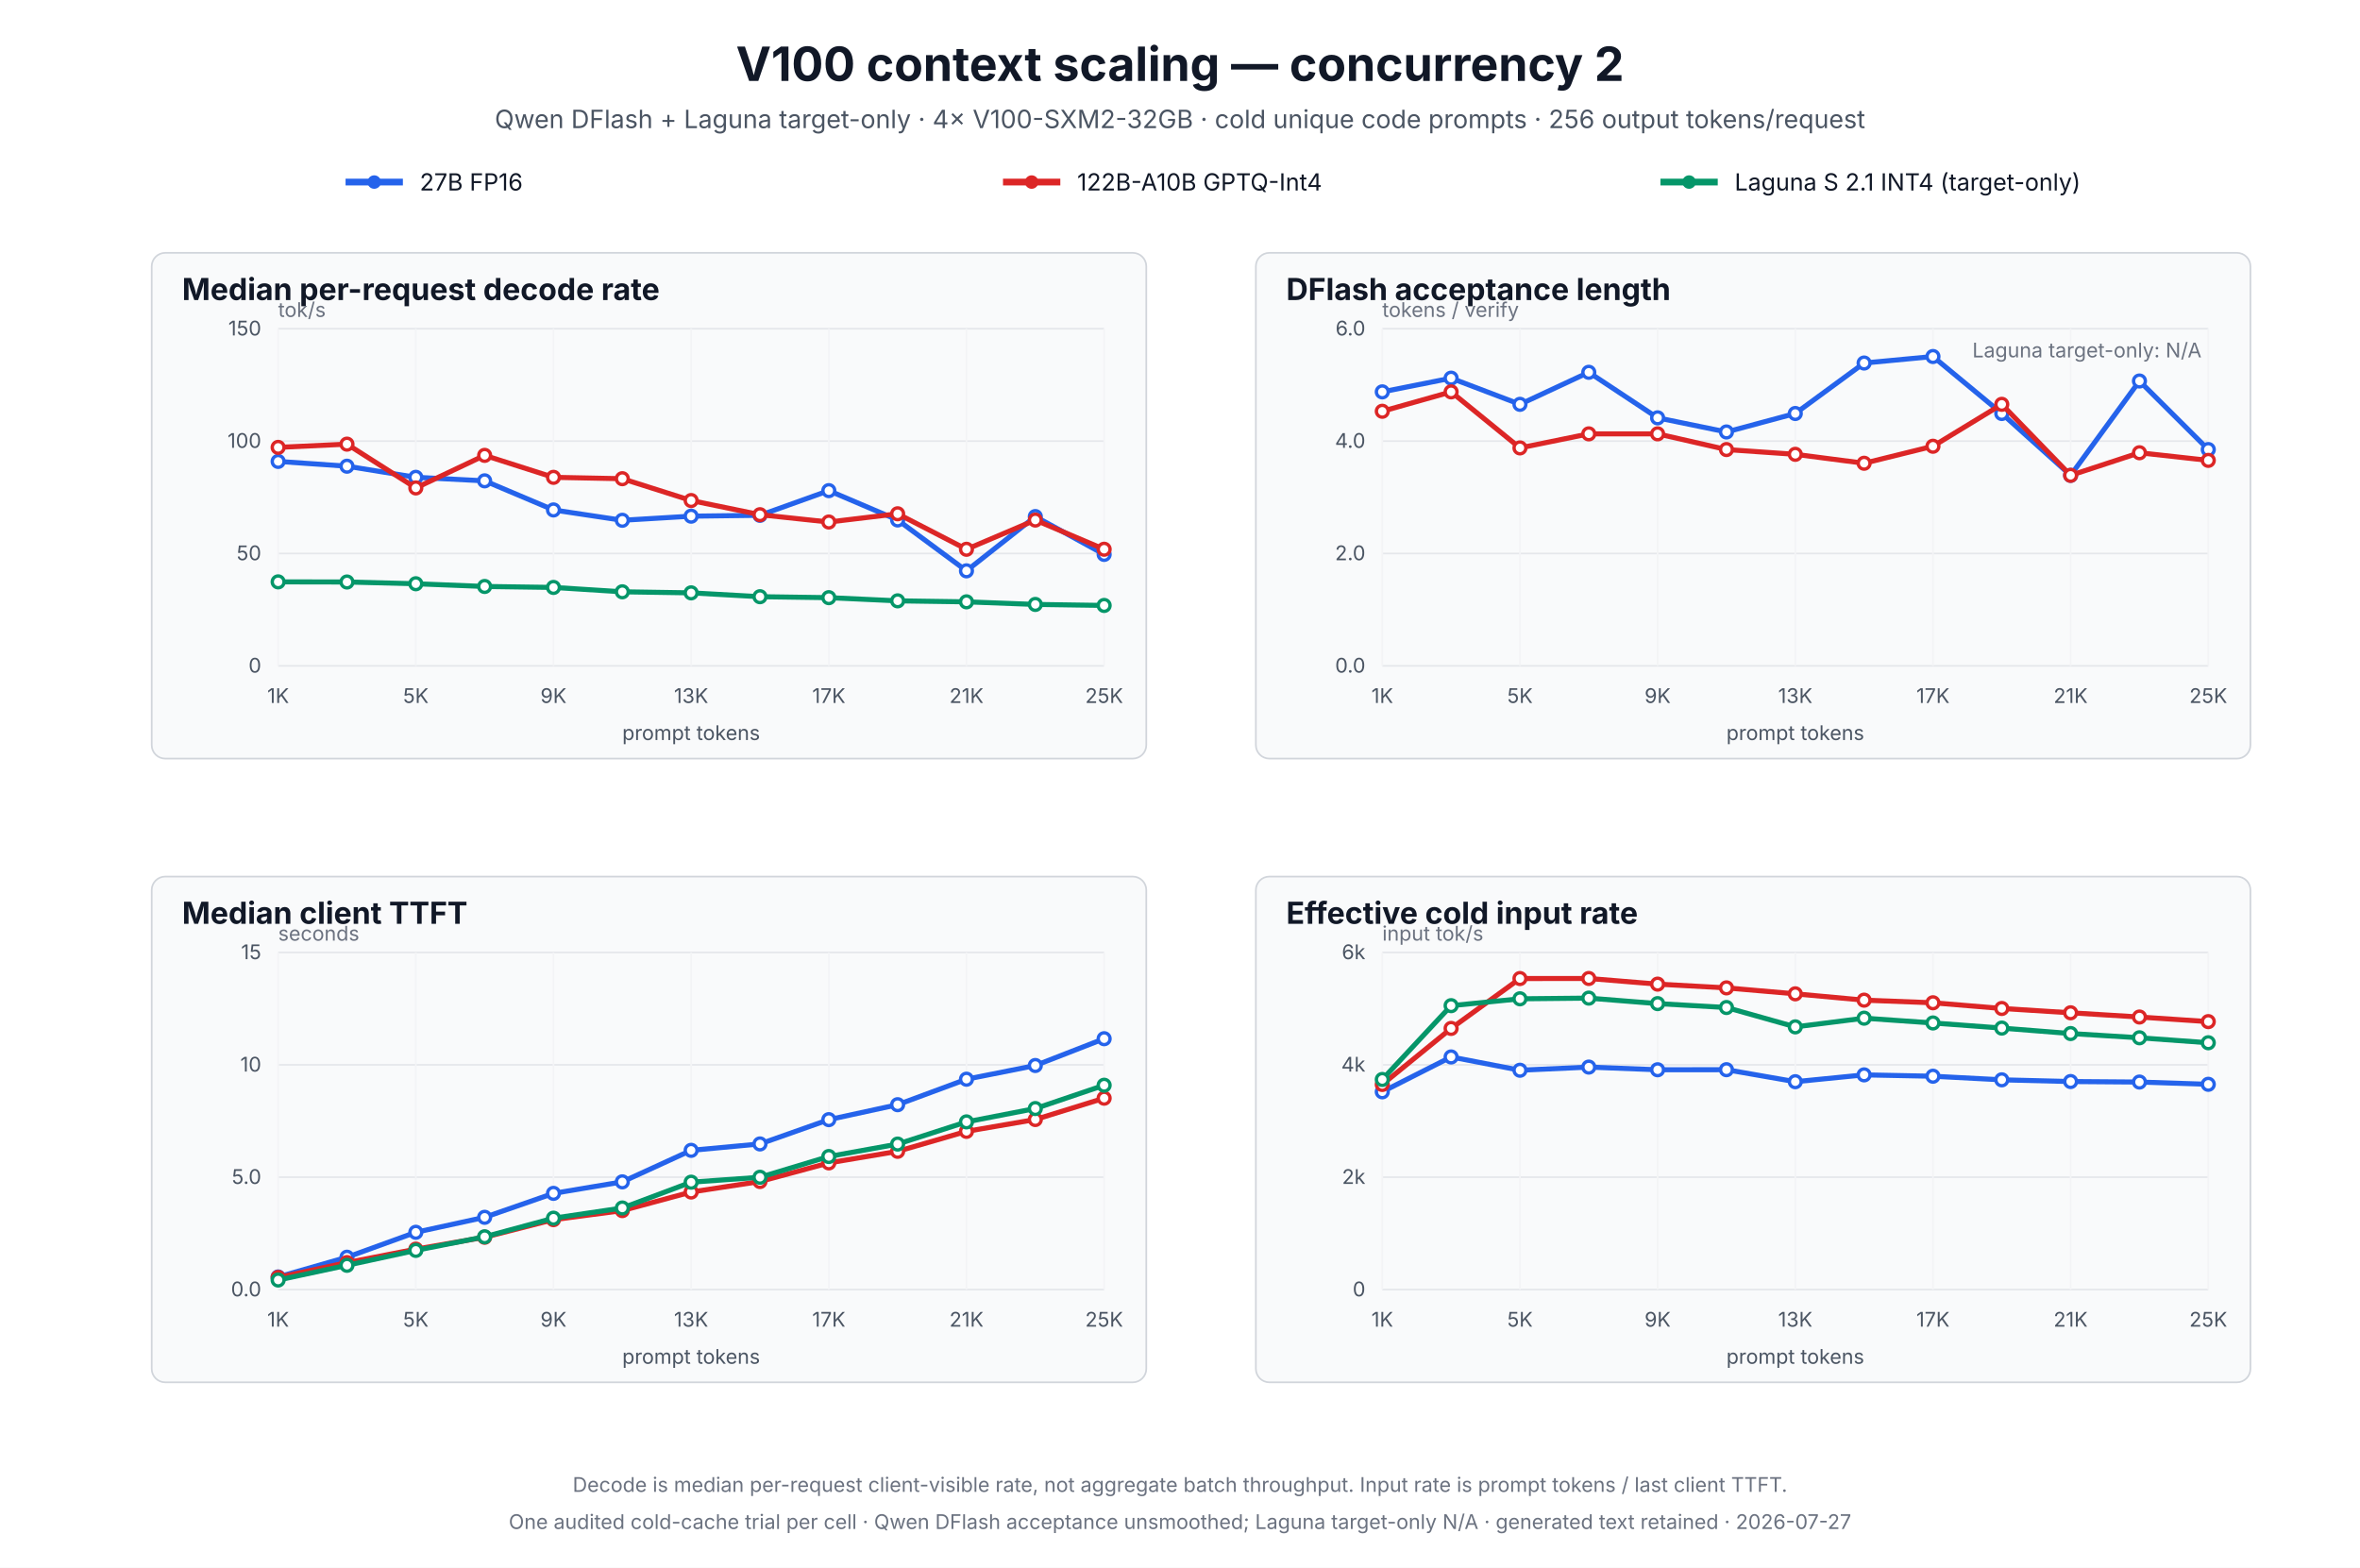
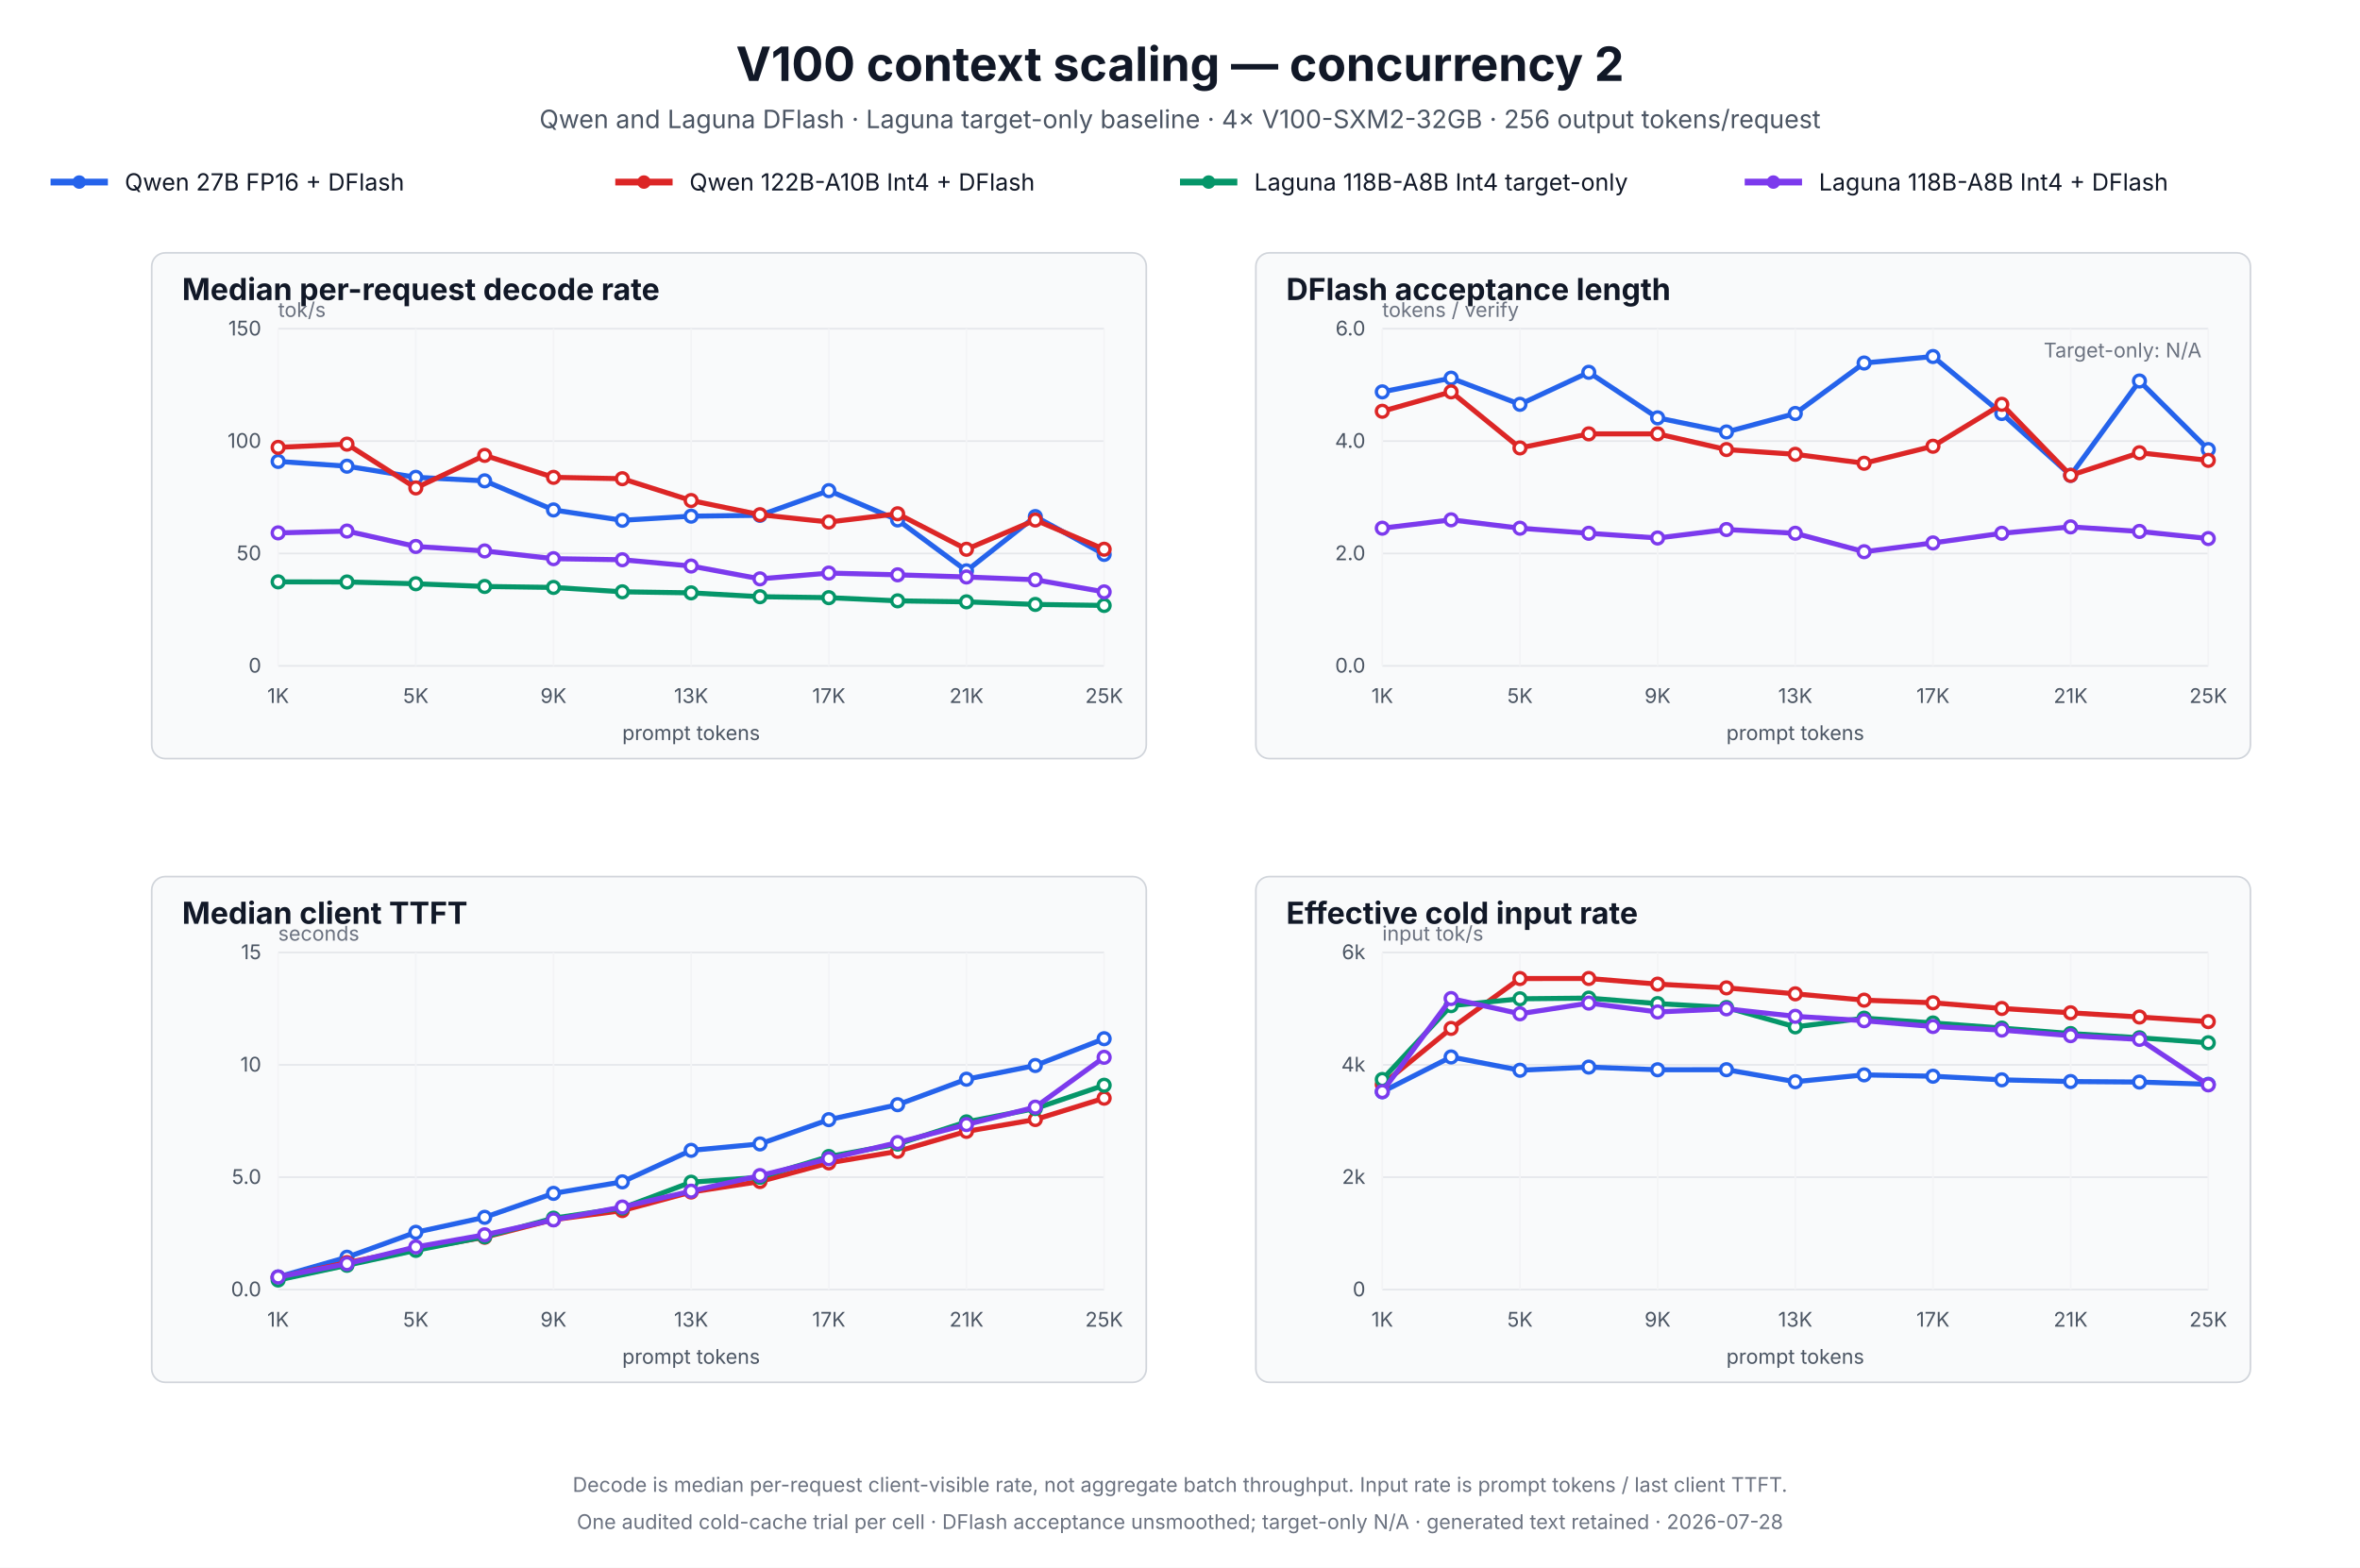
<svg xmlns="http://www.w3.org/2000/svg" width="1400" height="930" viewBox="0 0 1400 930" role="img">
  <rect width="100%" height="100%" fill="#ffffff" />
  <style>text{font-family:Inter,ui-sans-serif,system-ui,-apple-system,BlinkMacSystemFont,"Segoe UI",sans-serif;fill:#111827}.title{font-size:28px;font-weight:700}.subtitle{font-size:15px;fill:#4b5563}.panel-title{font-size:18px;font-weight:650}.axis{font-size:12px;fill:#4b5563}.unit{font-size:12px;fill:#6b7280}.footer{font-size:12px;fill:#6b7280}</style>
  <text class="title" x="700.0" y="48" text-anchor="middle">V100 context scaling — concurrency 2</text>
-   <text class="subtitle" x="700.0" y="76" text-anchor="middle">Qwen DFlash + Laguna target-only · 4× V100-SXM2-32GB · cold unique code prompts · 256 output tokens/request</text>
-   <line x1="205" y1="108" x2="239" y2="108" stroke="#2563eb" stroke-width="4" />
-   <circle cx="222" cy="108" r="4" fill="#2563eb" />
-   <text x="249" y="113" font-size="14">27B FP16</text>
-   <line x1="595" y1="108" x2="629" y2="108" stroke="#dc2626" stroke-width="4" />
-   <circle cx="612" cy="108" r="4" fill="#dc2626" />
-   <text x="639" y="113" font-size="14">122B-A10B GPTQ-Int4</text>
-   <line x1="985" y1="108" x2="1019" y2="108" stroke="#059669" stroke-width="4" />
-   <circle cx="1002" cy="108" r="4" fill="#059669" />
-   <text x="1029" y="113" font-size="14">Laguna S 2.1 INT4 (target-only)</text>
+   <text class="subtitle" x="700.0" y="76" text-anchor="middle">Qwen and Laguna DFlash · Laguna target-only baseline · 4× V100-SXM2-32GB · 256 output tokens/request</text>
+   <line x1="30" y1="108" x2="64" y2="108" stroke="#2563eb" stroke-width="4" />
+   <circle cx="47" cy="108" r="4" fill="#2563eb" />
+   <text x="74" y="113" font-size="14">Qwen 27B FP16 + DFlash</text>
+   <line x1="365" y1="108" x2="399" y2="108" stroke="#dc2626" stroke-width="4" />
+   <circle cx="382" cy="108" r="4" fill="#dc2626" />
+   <text x="409" y="113" font-size="14">Qwen 122B-A10B Int4 + DFlash</text>
+   <line x1="700" y1="108" x2="734" y2="108" stroke="#059669" stroke-width="4" />
+   <circle cx="717" cy="108" r="4" fill="#059669" />
+   <text x="744" y="113" font-size="14">Laguna 118B-A8B Int4 target-only</text>
+   <line x1="1035" y1="108" x2="1069" y2="108" stroke="#7c3aed" stroke-width="4" />
+   <circle cx="1052" cy="108" r="4" fill="#7c3aed" />
+   <text x="1079" y="113" font-size="14">Laguna 118B-A8B Int4 + DFlash</text>
  <rect x="90" y="150" width="590" height="300" rx="8" fill="#f9fafb" stroke="#d1d5db" />
  <text class="panel-title" x="108" y="178">Median per-request decode rate</text>
  <text class="unit" x="165" y="188">tok/s</text>
  <line x1="165" y1="395.00" x2="655" y2="395.00" stroke="#e5e7eb" />
  <text class="axis" x="155" y="399.00" text-anchor="end">0</text>
  <line x1="165" y1="328.33" x2="655" y2="328.33" stroke="#e5e7eb" />
  <text class="axis" x="155" y="332.33" text-anchor="end">50</text>
  <line x1="165" y1="261.67" x2="655" y2="261.67" stroke="#e5e7eb" />
  <text class="axis" x="155" y="265.67" text-anchor="end">100</text>
  <line x1="165" y1="195.00" x2="655" y2="195.00" stroke="#e5e7eb" />
  <text class="axis" x="155" y="199.00" text-anchor="end">150</text>
  <line x1="165.00" y1="195" x2="165.00" y2="395" stroke="#f3f4f6" />
  <text class="axis" x="165.00" y="417" text-anchor="middle">1K</text>
  <line x1="246.67" y1="195" x2="246.67" y2="395" stroke="#f3f4f6" />
  <text class="axis" x="246.67" y="417" text-anchor="middle">5K</text>
  <line x1="328.33" y1="195" x2="328.33" y2="395" stroke="#f3f4f6" />
  <text class="axis" x="328.33" y="417" text-anchor="middle">9K</text>
  <line x1="410.00" y1="195" x2="410.00" y2="395" stroke="#f3f4f6" />
  <text class="axis" x="410.00" y="417" text-anchor="middle">13K</text>
  <line x1="491.67" y1="195" x2="491.67" y2="395" stroke="#f3f4f6" />
  <text class="axis" x="491.67" y="417" text-anchor="middle">17K</text>
  <line x1="573.33" y1="195" x2="573.33" y2="395" stroke="#f3f4f6" />
  <text class="axis" x="573.33" y="417" text-anchor="middle">21K</text>
  <line x1="655.00" y1="195" x2="655.00" y2="395" stroke="#f3f4f6" />
  <text class="axis" x="655.00" y="417" text-anchor="middle">25K</text>
  <text class="axis" x="410.0" y="439" text-anchor="middle">prompt tokens</text>
  <path d="M 165.00 273.72 L 205.83 276.56 L 246.67 283.15 L 287.50 285.24 L 328.33 302.51 L 369.17 308.64 L 410.00 306.20 L 450.83 305.69 L 491.67 291.05 L 532.50 308.45 L 573.33 338.63 L 614.17 306.43 L 655.00 328.88" fill="none" stroke="#2563eb" stroke-width="3" stroke-linejoin="round" />
  <circle cx="165.00" cy="273.72" r="3.5" fill="#fff" stroke="#2563eb" stroke-width="2" />
  <circle cx="205.83" cy="276.56" r="3.5" fill="#fff" stroke="#2563eb" stroke-width="2" />
  <circle cx="246.67" cy="283.15" r="3.5" fill="#fff" stroke="#2563eb" stroke-width="2" />
  <circle cx="287.50" cy="285.24" r="3.5" fill="#fff" stroke="#2563eb" stroke-width="2" />
  <circle cx="328.33" cy="302.51" r="3.5" fill="#fff" stroke="#2563eb" stroke-width="2" />
  <circle cx="369.17" cy="308.64" r="3.5" fill="#fff" stroke="#2563eb" stroke-width="2" />
  <circle cx="410.00" cy="306.20" r="3.5" fill="#fff" stroke="#2563eb" stroke-width="2" />
  <circle cx="450.83" cy="305.69" r="3.5" fill="#fff" stroke="#2563eb" stroke-width="2" />
  <circle cx="491.67" cy="291.05" r="3.5" fill="#fff" stroke="#2563eb" stroke-width="2" />
  <circle cx="532.50" cy="308.45" r="3.5" fill="#fff" stroke="#2563eb" stroke-width="2" />
  <circle cx="573.33" cy="338.63" r="3.5" fill="#fff" stroke="#2563eb" stroke-width="2" />
  <circle cx="614.17" cy="306.43" r="3.5" fill="#fff" stroke="#2563eb" stroke-width="2" />
  <circle cx="655.00" cy="328.88" r="3.5" fill="#fff" stroke="#2563eb" stroke-width="2" />
  <path d="M 165.00 265.39 L 205.83 263.47 L 246.67 289.45 L 287.50 270.13 L 328.33 283.16 L 369.17 283.97 L 410.00 296.92 L 450.83 305.33 L 491.67 309.67 L 532.50 304.78 L 573.33 325.84 L 614.17 308.50 L 655.00 325.82" fill="none" stroke="#dc2626" stroke-width="3" stroke-linejoin="round" />
  <circle cx="165.00" cy="265.39" r="3.5" fill="#fff" stroke="#dc2626" stroke-width="2" />
  <circle cx="205.83" cy="263.47" r="3.5" fill="#fff" stroke="#dc2626" stroke-width="2" />
  <circle cx="246.67" cy="289.45" r="3.5" fill="#fff" stroke="#dc2626" stroke-width="2" />
  <circle cx="287.50" cy="270.13" r="3.5" fill="#fff" stroke="#dc2626" stroke-width="2" />
  <circle cx="328.33" cy="283.16" r="3.5" fill="#fff" stroke="#dc2626" stroke-width="2" />
  <circle cx="369.17" cy="283.97" r="3.5" fill="#fff" stroke="#dc2626" stroke-width="2" />
  <circle cx="410.00" cy="296.92" r="3.5" fill="#fff" stroke="#dc2626" stroke-width="2" />
  <circle cx="450.83" cy="305.33" r="3.5" fill="#fff" stroke="#dc2626" stroke-width="2" />
  <circle cx="491.67" cy="309.67" r="3.5" fill="#fff" stroke="#dc2626" stroke-width="2" />
  <circle cx="532.50" cy="304.78" r="3.5" fill="#fff" stroke="#dc2626" stroke-width="2" />
  <circle cx="573.33" cy="325.84" r="3.5" fill="#fff" stroke="#dc2626" stroke-width="2" />
  <circle cx="614.17" cy="308.50" r="3.5" fill="#fff" stroke="#dc2626" stroke-width="2" />
  <circle cx="655.00" cy="325.82" r="3.5" fill="#fff" stroke="#dc2626" stroke-width="2" />
  <path d="M 165.00 345.17 L 205.83 345.25 L 246.67 346.29 L 287.50 347.90 L 328.33 348.47 L 369.17 351.06 L 410.00 351.69 L 450.83 353.97 L 491.67 354.54 L 532.50 356.43 L 573.33 357.02 L 614.17 358.56 L 655.00 359.16" fill="none" stroke="#059669" stroke-width="3" stroke-linejoin="round" />
  <circle cx="165.00" cy="345.17" r="3.5" fill="#fff" stroke="#059669" stroke-width="2" />
  <circle cx="205.83" cy="345.25" r="3.5" fill="#fff" stroke="#059669" stroke-width="2" />
  <circle cx="246.67" cy="346.29" r="3.5" fill="#fff" stroke="#059669" stroke-width="2" />
  <circle cx="287.50" cy="347.90" r="3.5" fill="#fff" stroke="#059669" stroke-width="2" />
  <circle cx="328.33" cy="348.47" r="3.5" fill="#fff" stroke="#059669" stroke-width="2" />
  <circle cx="369.17" cy="351.06" r="3.5" fill="#fff" stroke="#059669" stroke-width="2" />
  <circle cx="410.00" cy="351.69" r="3.5" fill="#fff" stroke="#059669" stroke-width="2" />
  <circle cx="450.83" cy="353.97" r="3.5" fill="#fff" stroke="#059669" stroke-width="2" />
  <circle cx="491.67" cy="354.54" r="3.5" fill="#fff" stroke="#059669" stroke-width="2" />
  <circle cx="532.50" cy="356.43" r="3.5" fill="#fff" stroke="#059669" stroke-width="2" />
  <circle cx="573.33" cy="357.02" r="3.5" fill="#fff" stroke="#059669" stroke-width="2" />
  <circle cx="614.17" cy="358.56" r="3.5" fill="#fff" stroke="#059669" stroke-width="2" />
  <circle cx="655.00" cy="359.16" r="3.5" fill="#fff" stroke="#059669" stroke-width="2" />
+   <path d="M 165.00 316.12 L 205.83 315.04 L 246.67 324.17 L 287.50 326.83 L 328.33 331.41 L 369.17 332.05 L 410.00 335.78 L 450.83 343.38 L 491.67 339.96 L 532.50 340.99 L 573.33 342.27 L 614.17 343.92 L 655.00 351.12" fill="none" stroke="#7c3aed" stroke-width="3" stroke-linejoin="round" />
+   <circle cx="165.00" cy="316.12" r="3.5" fill="#fff" stroke="#7c3aed" stroke-width="2" />
+   <circle cx="205.83" cy="315.04" r="3.5" fill="#fff" stroke="#7c3aed" stroke-width="2" />
+   <circle cx="246.67" cy="324.17" r="3.5" fill="#fff" stroke="#7c3aed" stroke-width="2" />
+   <circle cx="287.50" cy="326.83" r="3.5" fill="#fff" stroke="#7c3aed" stroke-width="2" />
+   <circle cx="328.33" cy="331.41" r="3.5" fill="#fff" stroke="#7c3aed" stroke-width="2" />
+   <circle cx="369.17" cy="332.05" r="3.5" fill="#fff" stroke="#7c3aed" stroke-width="2" />
+   <circle cx="410.00" cy="335.78" r="3.5" fill="#fff" stroke="#7c3aed" stroke-width="2" />
+   <circle cx="450.83" cy="343.38" r="3.5" fill="#fff" stroke="#7c3aed" stroke-width="2" />
+   <circle cx="491.67" cy="339.96" r="3.5" fill="#fff" stroke="#7c3aed" stroke-width="2" />
+   <circle cx="532.50" cy="340.99" r="3.5" fill="#fff" stroke="#7c3aed" stroke-width="2" />
+   <circle cx="573.33" cy="342.27" r="3.5" fill="#fff" stroke="#7c3aed" stroke-width="2" />
+   <circle cx="614.17" cy="343.92" r="3.5" fill="#fff" stroke="#7c3aed" stroke-width="2" />
+   <circle cx="655.00" cy="351.12" r="3.5" fill="#fff" stroke="#7c3aed" stroke-width="2" />
  <rect x="745" y="150" width="590" height="300" rx="8" fill="#f9fafb" stroke="#d1d5db" />
  <text class="panel-title" x="763" y="178">DFlash acceptance length</text>
  <text class="unit" x="820" y="188">tokens / verify</text>
  <line x1="820" y1="395.00" x2="1310" y2="395.00" stroke="#e5e7eb" />
  <text class="axis" x="810" y="399.00" text-anchor="end">0.0</text>
  <line x1="820" y1="328.33" x2="1310" y2="328.33" stroke="#e5e7eb" />
  <text class="axis" x="810" y="332.33" text-anchor="end">2.0</text>
  <line x1="820" y1="261.67" x2="1310" y2="261.67" stroke="#e5e7eb" />
  <text class="axis" x="810" y="265.67" text-anchor="end">4.0</text>
  <line x1="820" y1="195.00" x2="1310" y2="195.00" stroke="#e5e7eb" />
  <text class="axis" x="810" y="199.00" text-anchor="end">6.0</text>
  <line x1="820.00" y1="195" x2="820.00" y2="395" stroke="#f3f4f6" />
  <text class="axis" x="820.00" y="417" text-anchor="middle">1K</text>
  <line x1="901.67" y1="195" x2="901.67" y2="395" stroke="#f3f4f6" />
  <text class="axis" x="901.67" y="417" text-anchor="middle">5K</text>
  <line x1="983.33" y1="195" x2="983.33" y2="395" stroke="#f3f4f6" />
  <text class="axis" x="983.33" y="417" text-anchor="middle">9K</text>
  <line x1="1065.00" y1="195" x2="1065.00" y2="395" stroke="#f3f4f6" />
  <text class="axis" x="1065.00" y="417" text-anchor="middle">13K</text>
  <line x1="1146.67" y1="195" x2="1146.67" y2="395" stroke="#f3f4f6" />
  <text class="axis" x="1146.67" y="417" text-anchor="middle">17K</text>
  <line x1="1228.33" y1="195" x2="1228.33" y2="395" stroke="#f3f4f6" />
  <text class="axis" x="1228.33" y="417" text-anchor="middle">21K</text>
  <line x1="1310.00" y1="195" x2="1310.00" y2="395" stroke="#f3f4f6" />
  <text class="axis" x="1310.00" y="417" text-anchor="middle">25K</text>
  <text class="axis" x="1065.0" y="439" text-anchor="middle">prompt tokens</text>
  <path d="M 820.00 232.46 L 860.83 224.33 L 901.67 239.85 L 942.50 220.85 L 983.33 247.87 L 1024.17 256.25 L 1065.00 245.29 L 1105.83 215.35 L 1146.67 211.49 L 1187.50 245.29 L 1228.33 281.98 L 1269.17 226.02 L 1310.00 266.68" fill="none" stroke="#2563eb" stroke-width="3" stroke-linejoin="round" />
  <circle cx="820.00" cy="232.46" r="3.5" fill="#fff" stroke="#2563eb" stroke-width="2" />
  <circle cx="860.83" cy="224.33" r="3.5" fill="#fff" stroke="#2563eb" stroke-width="2" />
  <circle cx="901.67" cy="239.85" r="3.5" fill="#fff" stroke="#2563eb" stroke-width="2" />
  <circle cx="942.50" cy="220.85" r="3.5" fill="#fff" stroke="#2563eb" stroke-width="2" />
  <circle cx="983.33" cy="247.87" r="3.5" fill="#fff" stroke="#2563eb" stroke-width="2" />
  <circle cx="1024.17" cy="256.25" r="3.5" fill="#fff" stroke="#2563eb" stroke-width="2" />
  <circle cx="1065.00" cy="245.29" r="3.5" fill="#fff" stroke="#2563eb" stroke-width="2" />
  <circle cx="1105.83" cy="215.35" r="3.5" fill="#fff" stroke="#2563eb" stroke-width="2" />
  <circle cx="1146.67" cy="211.49" r="3.5" fill="#fff" stroke="#2563eb" stroke-width="2" />
  <circle cx="1187.50" cy="245.29" r="3.5" fill="#fff" stroke="#2563eb" stroke-width="2" />
  <circle cx="1228.33" cy="281.98" r="3.5" fill="#fff" stroke="#2563eb" stroke-width="2" />
  <circle cx="1269.17" cy="226.02" r="3.5" fill="#fff" stroke="#2563eb" stroke-width="2" />
  <circle cx="1310.00" cy="266.68" r="3.5" fill="#fff" stroke="#2563eb" stroke-width="2" />
  <path d="M 820.00 243.97 L 860.83 232.46 L 901.67 265.71 L 942.50 257.37 L 983.33 257.37 L 1024.17 266.68 L 1065.00 269.51 L 1105.83 274.81 L 1146.67 264.72 L 1187.50 239.85 L 1228.33 281.98 L 1269.17 268.58 L 1310.00 273.10" fill="none" stroke="#dc2626" stroke-width="3" stroke-linejoin="round" />
  <circle cx="820.00" cy="243.97" r="3.5" fill="#fff" stroke="#dc2626" stroke-width="2" />
  <circle cx="860.83" cy="232.46" r="3.5" fill="#fff" stroke="#dc2626" stroke-width="2" />
  <circle cx="901.67" cy="265.71" r="3.5" fill="#fff" stroke="#dc2626" stroke-width="2" />
  <circle cx="942.50" cy="257.37" r="3.5" fill="#fff" stroke="#dc2626" stroke-width="2" />
  <circle cx="983.33" cy="257.37" r="3.5" fill="#fff" stroke="#dc2626" stroke-width="2" />
  <circle cx="1024.17" cy="266.68" r="3.5" fill="#fff" stroke="#dc2626" stroke-width="2" />
  <circle cx="1065.00" cy="269.51" r="3.5" fill="#fff" stroke="#dc2626" stroke-width="2" />
  <circle cx="1105.83" cy="274.81" r="3.5" fill="#fff" stroke="#dc2626" stroke-width="2" />
  <circle cx="1146.67" cy="264.72" r="3.5" fill="#fff" stroke="#dc2626" stroke-width="2" />
  <circle cx="1187.50" cy="239.85" r="3.5" fill="#fff" stroke="#dc2626" stroke-width="2" />
  <circle cx="1228.33" cy="281.98" r="3.5" fill="#fff" stroke="#dc2626" stroke-width="2" />
  <circle cx="1269.17" cy="268.58" r="3.5" fill="#fff" stroke="#dc2626" stroke-width="2" />
  <circle cx="1310.00" cy="273.10" r="3.5" fill="#fff" stroke="#dc2626" stroke-width="2" />
-   <text class="unit" x="1306" y="212" text-anchor="end">Laguna target-only: N/A</text>
+   <path d="M 820.00 313.34 L 860.83 308.37 L 901.67 313.34 L 942.50 316.35 L 983.33 319.15 L 1024.17 314.12 L 1065.00 316.35 L 1105.83 327.28 L 1146.67 322.07 L 1187.50 316.35 L 1228.33 312.55 L 1269.17 315.25 L 1310.00 319.48" fill="none" stroke="#7c3aed" stroke-width="3" stroke-linejoin="round" />
+   <circle cx="820.00" cy="313.34" r="3.5" fill="#fff" stroke="#7c3aed" stroke-width="2" />
+   <circle cx="860.83" cy="308.37" r="3.5" fill="#fff" stroke="#7c3aed" stroke-width="2" />
+   <circle cx="901.67" cy="313.34" r="3.5" fill="#fff" stroke="#7c3aed" stroke-width="2" />
+   <circle cx="942.50" cy="316.35" r="3.5" fill="#fff" stroke="#7c3aed" stroke-width="2" />
+   <circle cx="983.33" cy="319.15" r="3.5" fill="#fff" stroke="#7c3aed" stroke-width="2" />
+   <circle cx="1024.17" cy="314.12" r="3.5" fill="#fff" stroke="#7c3aed" stroke-width="2" />
+   <circle cx="1065.00" cy="316.35" r="3.5" fill="#fff" stroke="#7c3aed" stroke-width="2" />
+   <circle cx="1105.83" cy="327.28" r="3.5" fill="#fff" stroke="#7c3aed" stroke-width="2" />
+   <circle cx="1146.67" cy="322.07" r="3.5" fill="#fff" stroke="#7c3aed" stroke-width="2" />
+   <circle cx="1187.50" cy="316.35" r="3.5" fill="#fff" stroke="#7c3aed" stroke-width="2" />
+   <circle cx="1228.33" cy="312.55" r="3.5" fill="#fff" stroke="#7c3aed" stroke-width="2" />
+   <circle cx="1269.17" cy="315.25" r="3.5" fill="#fff" stroke="#7c3aed" stroke-width="2" />
+   <circle cx="1310.00" cy="319.48" r="3.5" fill="#fff" stroke="#7c3aed" stroke-width="2" />
+   <text class="unit" x="1306" y="212" text-anchor="end">Target-only: N/A</text>
  <rect x="90" y="520" width="590" height="300" rx="8" fill="#f9fafb" stroke="#d1d5db" />
  <text class="panel-title" x="108" y="548">Median client TTFT</text>
  <text class="unit" x="165" y="558">seconds</text>
  <line x1="165" y1="765.00" x2="655" y2="765.00" stroke="#e5e7eb" />
  <text class="axis" x="155" y="769.00" text-anchor="end">0.0</text>
  <line x1="165" y1="698.33" x2="655" y2="698.33" stroke="#e5e7eb" />
  <text class="axis" x="155" y="702.33" text-anchor="end">5.0</text>
  <line x1="165" y1="631.67" x2="655" y2="631.67" stroke="#e5e7eb" />
  <text class="axis" x="155" y="635.67" text-anchor="end">10</text>
  <line x1="165" y1="565.00" x2="655" y2="565.00" stroke="#e5e7eb" />
  <text class="axis" x="155" y="569.00" text-anchor="end">15</text>
  <line x1="165.00" y1="565" x2="165.00" y2="765" stroke="#f3f4f6" />
  <text class="axis" x="165.00" y="787" text-anchor="middle">1K</text>
  <line x1="246.67" y1="565" x2="246.67" y2="765" stroke="#f3f4f6" />
  <text class="axis" x="246.67" y="787" text-anchor="middle">5K</text>
  <line x1="328.33" y1="565" x2="328.33" y2="765" stroke="#f3f4f6" />
  <text class="axis" x="328.33" y="787" text-anchor="middle">9K</text>
  <line x1="410.00" y1="565" x2="410.00" y2="765" stroke="#f3f4f6" />
  <text class="axis" x="410.00" y="787" text-anchor="middle">13K</text>
  <line x1="491.67" y1="565" x2="491.67" y2="765" stroke="#f3f4f6" />
  <text class="axis" x="491.67" y="787" text-anchor="middle">17K</text>
  <line x1="573.33" y1="565" x2="573.33" y2="765" stroke="#f3f4f6" />
  <text class="axis" x="573.33" y="787" text-anchor="middle">21K</text>
  <line x1="655.00" y1="565" x2="655.00" y2="765" stroke="#f3f4f6" />
  <text class="axis" x="655.00" y="787" text-anchor="middle">25K</text>
  <text class="axis" x="410.0" y="809" text-anchor="middle">prompt tokens</text>
  <path d="M 165.00 757.51 L 205.83 745.80 L 246.67 731.01 L 287.50 722.12 L 328.33 707.92 L 369.17 701.09 L 410.00 682.40 L 450.83 678.60 L 491.67 664.19 L 532.50 655.32 L 573.33 640.20 L 614.17 632.07 L 655.00 616.18" fill="none" stroke="#2563eb" stroke-width="3" stroke-linejoin="round" />
  <circle cx="165.00" cy="757.51" r="3.5" fill="#fff" stroke="#2563eb" stroke-width="2" />
  <circle cx="205.83" cy="745.80" r="3.5" fill="#fff" stroke="#2563eb" stroke-width="2" />
  <circle cx="246.67" cy="731.01" r="3.5" fill="#fff" stroke="#2563eb" stroke-width="2" />
  <circle cx="287.50" cy="722.12" r="3.5" fill="#fff" stroke="#2563eb" stroke-width="2" />
  <circle cx="328.33" cy="707.92" r="3.5" fill="#fff" stroke="#2563eb" stroke-width="2" />
  <circle cx="369.17" cy="701.09" r="3.5" fill="#fff" stroke="#2563eb" stroke-width="2" />
  <circle cx="410.00" cy="682.40" r="3.5" fill="#fff" stroke="#2563eb" stroke-width="2" />
  <circle cx="450.83" cy="678.60" r="3.5" fill="#fff" stroke="#2563eb" stroke-width="2" />
  <circle cx="491.67" cy="664.19" r="3.5" fill="#fff" stroke="#2563eb" stroke-width="2" />
  <circle cx="532.50" cy="655.32" r="3.5" fill="#fff" stroke="#2563eb" stroke-width="2" />
  <circle cx="573.33" cy="640.20" r="3.5" fill="#fff" stroke="#2563eb" stroke-width="2" />
  <circle cx="614.17" cy="632.07" r="3.5" fill="#fff" stroke="#2563eb" stroke-width="2" />
  <circle cx="655.00" cy="616.18" r="3.5" fill="#fff" stroke="#2563eb" stroke-width="2" />
  <path d="M 165.00 757.78 L 205.83 748.99 L 246.67 741.01 L 287.50 733.95 L 328.33 723.51 L 369.17 718.14 L 410.00 707.12 L 450.83 700.89 L 491.67 689.85 L 532.50 682.98 L 573.33 671.14 L 614.17 664.11 L 655.00 651.45" fill="none" stroke="#dc2626" stroke-width="3" stroke-linejoin="round" />
  <circle cx="165.00" cy="757.78" r="3.5" fill="#fff" stroke="#dc2626" stroke-width="2" />
  <circle cx="205.83" cy="748.99" r="3.5" fill="#fff" stroke="#dc2626" stroke-width="2" />
  <circle cx="246.67" cy="741.01" r="3.5" fill="#fff" stroke="#dc2626" stroke-width="2" />
  <circle cx="287.50" cy="733.95" r="3.5" fill="#fff" stroke="#dc2626" stroke-width="2" />
  <circle cx="328.33" cy="723.51" r="3.5" fill="#fff" stroke="#dc2626" stroke-width="2" />
  <circle cx="369.17" cy="718.14" r="3.5" fill="#fff" stroke="#dc2626" stroke-width="2" />
  <circle cx="410.00" cy="707.12" r="3.5" fill="#fff" stroke="#dc2626" stroke-width="2" />
  <circle cx="450.83" cy="700.89" r="3.5" fill="#fff" stroke="#dc2626" stroke-width="2" />
  <circle cx="491.67" cy="689.85" r="3.5" fill="#fff" stroke="#dc2626" stroke-width="2" />
  <circle cx="532.50" cy="682.98" r="3.5" fill="#fff" stroke="#dc2626" stroke-width="2" />
  <circle cx="573.33" cy="671.14" r="3.5" fill="#fff" stroke="#dc2626" stroke-width="2" />
  <circle cx="614.17" cy="664.11" r="3.5" fill="#fff" stroke="#dc2626" stroke-width="2" />
  <circle cx="655.00" cy="651.45" r="3.5" fill="#fff" stroke="#dc2626" stroke-width="2" />
  <path d="M 165.00 759.32 L 205.83 750.59 L 246.67 741.74 L 287.50 733.68 L 328.33 722.65 L 369.17 716.60 L 410.00 701.29 L 450.83 698.37 L 491.67 686.06 L 532.50 678.68 L 573.33 665.52 L 614.17 657.61 L 655.00 643.78" fill="none" stroke="#059669" stroke-width="3" stroke-linejoin="round" />
  <circle cx="165.00" cy="759.32" r="3.5" fill="#fff" stroke="#059669" stroke-width="2" />
  <circle cx="205.83" cy="750.59" r="3.5" fill="#fff" stroke="#059669" stroke-width="2" />
  <circle cx="246.67" cy="741.74" r="3.5" fill="#fff" stroke="#059669" stroke-width="2" />
  <circle cx="287.50" cy="733.68" r="3.5" fill="#fff" stroke="#059669" stroke-width="2" />
  <circle cx="328.33" cy="722.65" r="3.5" fill="#fff" stroke="#059669" stroke-width="2" />
  <circle cx="369.17" cy="716.60" r="3.5" fill="#fff" stroke="#059669" stroke-width="2" />
  <circle cx="410.00" cy="701.29" r="3.5" fill="#fff" stroke="#059669" stroke-width="2" />
  <circle cx="450.83" cy="698.37" r="3.5" fill="#fff" stroke="#059669" stroke-width="2" />
  <circle cx="491.67" cy="686.06" r="3.5" fill="#fff" stroke="#059669" stroke-width="2" />
  <circle cx="532.50" cy="678.68" r="3.5" fill="#fff" stroke="#059669" stroke-width="2" />
  <circle cx="573.33" cy="665.52" r="3.5" fill="#fff" stroke="#059669" stroke-width="2" />
  <circle cx="614.17" cy="657.61" r="3.5" fill="#fff" stroke="#059669" stroke-width="2" />
  <circle cx="655.00" cy="643.78" r="3.5" fill="#fff" stroke="#059669" stroke-width="2" />
+   <path d="M 165.00 757.54 L 205.83 749.65 L 246.67 739.71 L 287.50 732.50 L 328.33 723.65 L 369.17 716.03 L 410.00 706.61 L 450.83 697.36 L 491.67 687.38 L 532.50 677.78 L 573.33 667.11 L 614.17 656.77 L 655.00 627.20" fill="none" stroke="#7c3aed" stroke-width="3" stroke-linejoin="round" />
+   <circle cx="165.00" cy="757.54" r="3.5" fill="#fff" stroke="#7c3aed" stroke-width="2" />
+   <circle cx="205.83" cy="749.65" r="3.5" fill="#fff" stroke="#7c3aed" stroke-width="2" />
+   <circle cx="246.67" cy="739.71" r="3.5" fill="#fff" stroke="#7c3aed" stroke-width="2" />
+   <circle cx="287.50" cy="732.50" r="3.5" fill="#fff" stroke="#7c3aed" stroke-width="2" />
+   <circle cx="328.33" cy="723.65" r="3.5" fill="#fff" stroke="#7c3aed" stroke-width="2" />
+   <circle cx="369.17" cy="716.03" r="3.5" fill="#fff" stroke="#7c3aed" stroke-width="2" />
+   <circle cx="410.00" cy="706.61" r="3.5" fill="#fff" stroke="#7c3aed" stroke-width="2" />
+   <circle cx="450.83" cy="697.36" r="3.5" fill="#fff" stroke="#7c3aed" stroke-width="2" />
+   <circle cx="491.67" cy="687.38" r="3.5" fill="#fff" stroke="#7c3aed" stroke-width="2" />
+   <circle cx="532.50" cy="677.78" r="3.5" fill="#fff" stroke="#7c3aed" stroke-width="2" />
+   <circle cx="573.33" cy="667.11" r="3.5" fill="#fff" stroke="#7c3aed" stroke-width="2" />
+   <circle cx="614.17" cy="656.77" r="3.5" fill="#fff" stroke="#7c3aed" stroke-width="2" />
+   <circle cx="655.00" cy="627.20" r="3.5" fill="#fff" stroke="#7c3aed" stroke-width="2" />
  <rect x="745" y="520" width="590" height="300" rx="8" fill="#f9fafb" stroke="#d1d5db" />
  <text class="panel-title" x="763" y="548">Effective cold input rate</text>
  <text class="unit" x="820" y="558">input tok/s</text>
  <line x1="820" y1="765.00" x2="1310" y2="765.00" stroke="#e5e7eb" />
  <text class="axis" x="810" y="769.00" text-anchor="end">0</text>
  <line x1="820" y1="698.33" x2="1310" y2="698.33" stroke="#e5e7eb" />
  <text class="axis" x="810" y="702.33" text-anchor="end">2k</text>
  <line x1="820" y1="631.67" x2="1310" y2="631.67" stroke="#e5e7eb" />
  <text class="axis" x="810" y="635.67" text-anchor="end">4k</text>
  <line x1="820" y1="565.00" x2="1310" y2="565.00" stroke="#e5e7eb" />
  <text class="axis" x="810" y="569.00" text-anchor="end">6k</text>
  <line x1="820.00" y1="565" x2="820.00" y2="765" stroke="#f3f4f6" />
  <text class="axis" x="820.00" y="787" text-anchor="middle">1K</text>
  <line x1="901.67" y1="565" x2="901.67" y2="765" stroke="#f3f4f6" />
  <text class="axis" x="901.67" y="787" text-anchor="middle">5K</text>
  <line x1="983.33" y1="565" x2="983.33" y2="765" stroke="#f3f4f6" />
  <text class="axis" x="983.33" y="787" text-anchor="middle">9K</text>
  <line x1="1065.00" y1="565" x2="1065.00" y2="765" stroke="#f3f4f6" />
  <text class="axis" x="1065.00" y="787" text-anchor="middle">13K</text>
  <line x1="1146.67" y1="565" x2="1146.67" y2="765" stroke="#f3f4f6" />
  <text class="axis" x="1146.67" y="787" text-anchor="middle">17K</text>
  <line x1="1228.33" y1="565" x2="1228.33" y2="765" stroke="#f3f4f6" />
  <text class="axis" x="1228.33" y="787" text-anchor="middle">21K</text>
  <line x1="1310.00" y1="565" x2="1310.00" y2="765" stroke="#f3f4f6" />
  <text class="axis" x="1310.00" y="787" text-anchor="middle">25K</text>
  <text class="axis" x="1065.0" y="809" text-anchor="middle">prompt tokens</text>
  <path d="M 820.00 647.68 L 860.83 627.00 L 901.67 634.88 L 942.50 633.01 L 983.33 634.60 L 1024.17 634.56 L 1065.00 641.68 L 1105.83 637.63 L 1146.67 638.43 L 1187.50 640.57 L 1228.33 641.58 L 1269.17 641.89 L 1310.00 643.22" fill="none" stroke="#2563eb" stroke-width="3" stroke-linejoin="round" />
  <circle cx="820.00" cy="647.68" r="3.5" fill="#fff" stroke="#2563eb" stroke-width="2" />
  <circle cx="860.83" cy="627.00" r="3.5" fill="#fff" stroke="#2563eb" stroke-width="2" />
  <circle cx="901.67" cy="634.88" r="3.5" fill="#fff" stroke="#2563eb" stroke-width="2" />
  <circle cx="942.50" cy="633.01" r="3.5" fill="#fff" stroke="#2563eb" stroke-width="2" />
  <circle cx="983.33" cy="634.60" r="3.5" fill="#fff" stroke="#2563eb" stroke-width="2" />
  <circle cx="1024.17" cy="634.56" r="3.5" fill="#fff" stroke="#2563eb" stroke-width="2" />
  <circle cx="1065.00" cy="641.68" r="3.5" fill="#fff" stroke="#2563eb" stroke-width="2" />
  <circle cx="1105.83" cy="637.63" r="3.5" fill="#fff" stroke="#2563eb" stroke-width="2" />
  <circle cx="1146.67" cy="638.43" r="3.5" fill="#fff" stroke="#2563eb" stroke-width="2" />
  <circle cx="1187.50" cy="640.57" r="3.5" fill="#fff" stroke="#2563eb" stroke-width="2" />
  <circle cx="1228.33" cy="641.58" r="3.5" fill="#fff" stroke="#2563eb" stroke-width="2" />
  <circle cx="1269.17" cy="641.89" r="3.5" fill="#fff" stroke="#2563eb" stroke-width="2" />
  <circle cx="1310.00" cy="643.22" r="3.5" fill="#fff" stroke="#2563eb" stroke-width="2" />
  <path d="M 820.00 643.33 L 860.83 610.07 L 901.67 580.48 L 942.50 580.45 L 983.33 583.80 L 1024.17 586.03 L 1065.00 589.56 L 1105.83 593.31 L 1146.67 594.86 L 1187.50 598.24 L 1228.33 600.80 L 1269.17 603.31 L 1310.00 606.04" fill="none" stroke="#dc2626" stroke-width="3" stroke-linejoin="round" />
  <circle cx="820.00" cy="643.33" r="3.5" fill="#fff" stroke="#dc2626" stroke-width="2" />
  <circle cx="860.83" cy="610.07" r="3.5" fill="#fff" stroke="#dc2626" stroke-width="2" />
  <circle cx="901.67" cy="580.48" r="3.5" fill="#fff" stroke="#dc2626" stroke-width="2" />
  <circle cx="942.50" cy="580.45" r="3.5" fill="#fff" stroke="#dc2626" stroke-width="2" />
  <circle cx="983.33" cy="583.80" r="3.5" fill="#fff" stroke="#dc2626" stroke-width="2" />
  <circle cx="1024.17" cy="586.03" r="3.5" fill="#fff" stroke="#dc2626" stroke-width="2" />
  <circle cx="1065.00" cy="589.56" r="3.5" fill="#fff" stroke="#dc2626" stroke-width="2" />
  <circle cx="1105.83" cy="593.31" r="3.5" fill="#fff" stroke="#dc2626" stroke-width="2" />
  <circle cx="1146.67" cy="594.86" r="3.5" fill="#fff" stroke="#dc2626" stroke-width="2" />
  <circle cx="1187.50" cy="598.24" r="3.5" fill="#fff" stroke="#dc2626" stroke-width="2" />
  <circle cx="1228.33" cy="600.80" r="3.5" fill="#fff" stroke="#dc2626" stroke-width="2" />
  <circle cx="1269.17" cy="603.31" r="3.5" fill="#fff" stroke="#dc2626" stroke-width="2" />
  <circle cx="1310.00" cy="606.04" r="3.5" fill="#fff" stroke="#dc2626" stroke-width="2" />
  <path d="M 820.00 640.37 L 860.83 596.57 L 901.67 592.50 L 942.50 592.10 L 983.33 595.36 L 1024.17 597.67 L 1065.00 609.16 L 1105.83 604.00 L 1146.67 606.84 L 1187.50 609.88 L 1228.33 613.11 L 1269.17 615.63 L 1310.00 618.58" fill="none" stroke="#059669" stroke-width="3" stroke-linejoin="round" />
  <circle cx="820.00" cy="640.37" r="3.5" fill="#fff" stroke="#059669" stroke-width="2" />
  <circle cx="860.83" cy="596.57" r="3.5" fill="#fff" stroke="#059669" stroke-width="2" />
  <circle cx="901.67" cy="592.50" r="3.5" fill="#fff" stroke="#059669" stroke-width="2" />
  <circle cx="942.50" cy="592.10" r="3.5" fill="#fff" stroke="#059669" stroke-width="2" />
  <circle cx="983.33" cy="595.36" r="3.5" fill="#fff" stroke="#059669" stroke-width="2" />
  <circle cx="1024.17" cy="597.67" r="3.5" fill="#fff" stroke="#059669" stroke-width="2" />
  <circle cx="1065.00" cy="609.16" r="3.5" fill="#fff" stroke="#059669" stroke-width="2" />
  <circle cx="1105.83" cy="604.00" r="3.5" fill="#fff" stroke="#059669" stroke-width="2" />
  <circle cx="1146.67" cy="606.84" r="3.5" fill="#fff" stroke="#059669" stroke-width="2" />
  <circle cx="1187.50" cy="609.88" r="3.5" fill="#fff" stroke="#059669" stroke-width="2" />
  <circle cx="1228.33" cy="613.11" r="3.5" fill="#fff" stroke="#059669" stroke-width="2" />
  <circle cx="1269.17" cy="615.63" r="3.5" fill="#fff" stroke="#059669" stroke-width="2" />
  <circle cx="1310.00" cy="618.58" r="3.5" fill="#fff" stroke="#059669" stroke-width="2" />
+   <path d="M 820.00 647.55 L 860.83 592.35 L 901.67 601.39 L 942.50 595.05 L 983.33 600.31 L 1024.17 598.47 L 1065.00 602.90 L 1105.83 605.50 L 1146.67 608.94 L 1187.50 611.06 L 1228.33 614.36 L 1269.17 616.57 L 1310.00 643.56" fill="none" stroke="#7c3aed" stroke-width="3" stroke-linejoin="round" />
+   <circle cx="820.00" cy="647.55" r="3.5" fill="#fff" stroke="#7c3aed" stroke-width="2" />
+   <circle cx="860.83" cy="592.35" r="3.5" fill="#fff" stroke="#7c3aed" stroke-width="2" />
+   <circle cx="901.67" cy="601.39" r="3.5" fill="#fff" stroke="#7c3aed" stroke-width="2" />
+   <circle cx="942.50" cy="595.05" r="3.5" fill="#fff" stroke="#7c3aed" stroke-width="2" />
+   <circle cx="983.33" cy="600.31" r="3.5" fill="#fff" stroke="#7c3aed" stroke-width="2" />
+   <circle cx="1024.17" cy="598.47" r="3.5" fill="#fff" stroke="#7c3aed" stroke-width="2" />
+   <circle cx="1065.00" cy="602.90" r="3.5" fill="#fff" stroke="#7c3aed" stroke-width="2" />
+   <circle cx="1105.83" cy="605.50" r="3.5" fill="#fff" stroke="#7c3aed" stroke-width="2" />
+   <circle cx="1146.67" cy="608.94" r="3.5" fill="#fff" stroke="#7c3aed" stroke-width="2" />
+   <circle cx="1187.50" cy="611.06" r="3.5" fill="#fff" stroke="#7c3aed" stroke-width="2" />
+   <circle cx="1228.33" cy="614.36" r="3.5" fill="#fff" stroke="#7c3aed" stroke-width="2" />
+   <circle cx="1269.17" cy="616.57" r="3.5" fill="#fff" stroke="#7c3aed" stroke-width="2" />
+   <circle cx="1310.00" cy="643.56" r="3.5" fill="#fff" stroke="#7c3aed" stroke-width="2" />
  <text class="footer" x="700.0" y="885" text-anchor="middle">Decode is median per-request client-visible rate, not aggregate batch throughput. Input rate is prompt tokens / last client TTFT.</text>
-   <text class="footer" x="700.0" y="907" text-anchor="middle">One audited cold-cache trial per cell · Qwen DFlash acceptance unsmoothed; Laguna target-only N/A · generated text retained · 2026-07-27</text>
+   <text class="footer" x="700.0" y="907" text-anchor="middle">One audited cold-cache trial per cell · DFlash acceptance unsmoothed; target-only N/A · generated text retained · 2026-07-28</text>
</svg>
